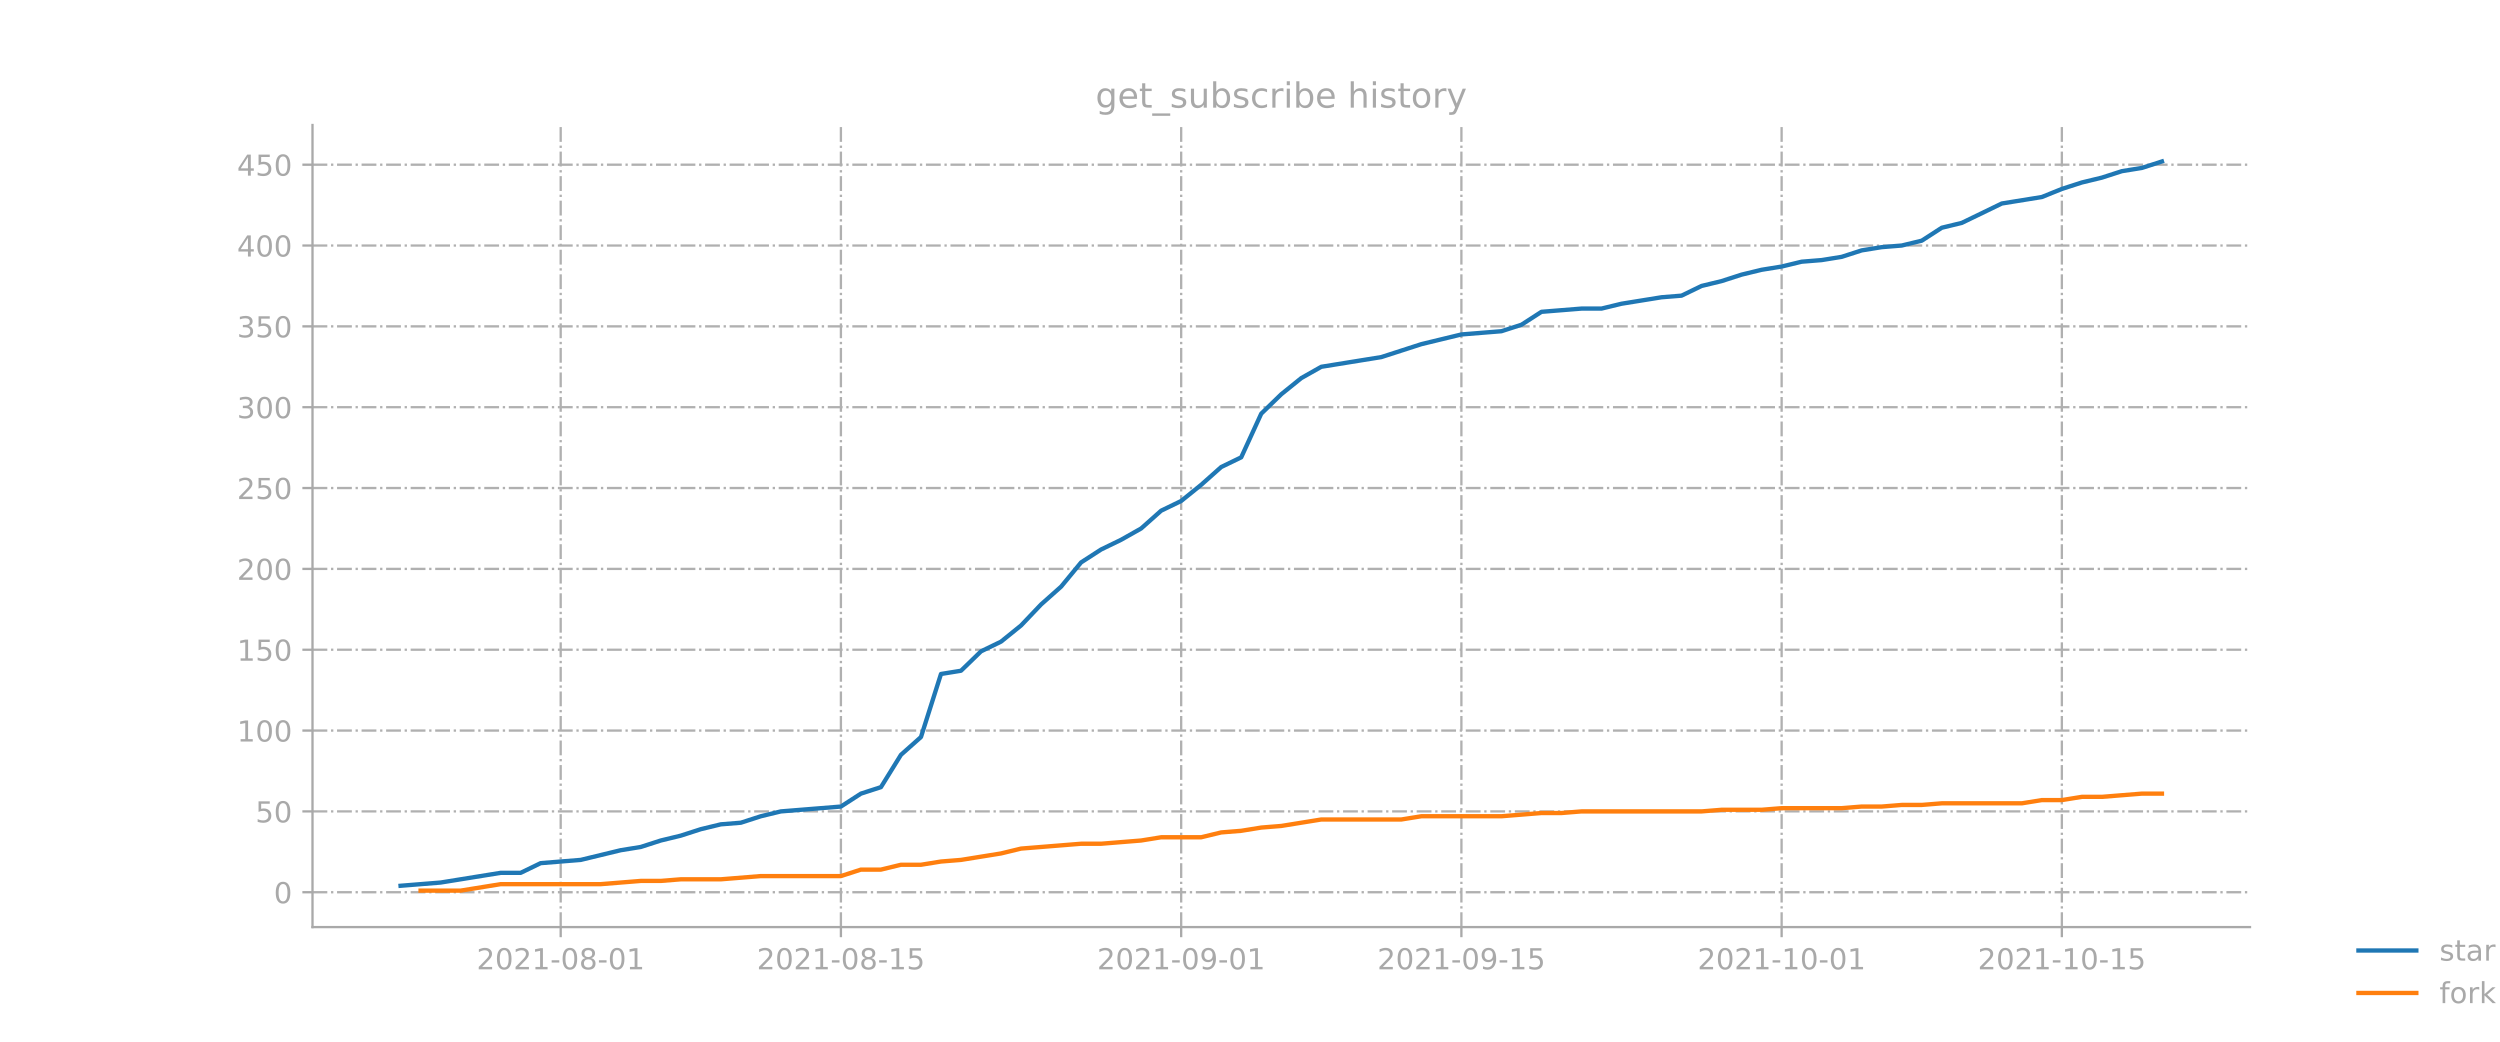
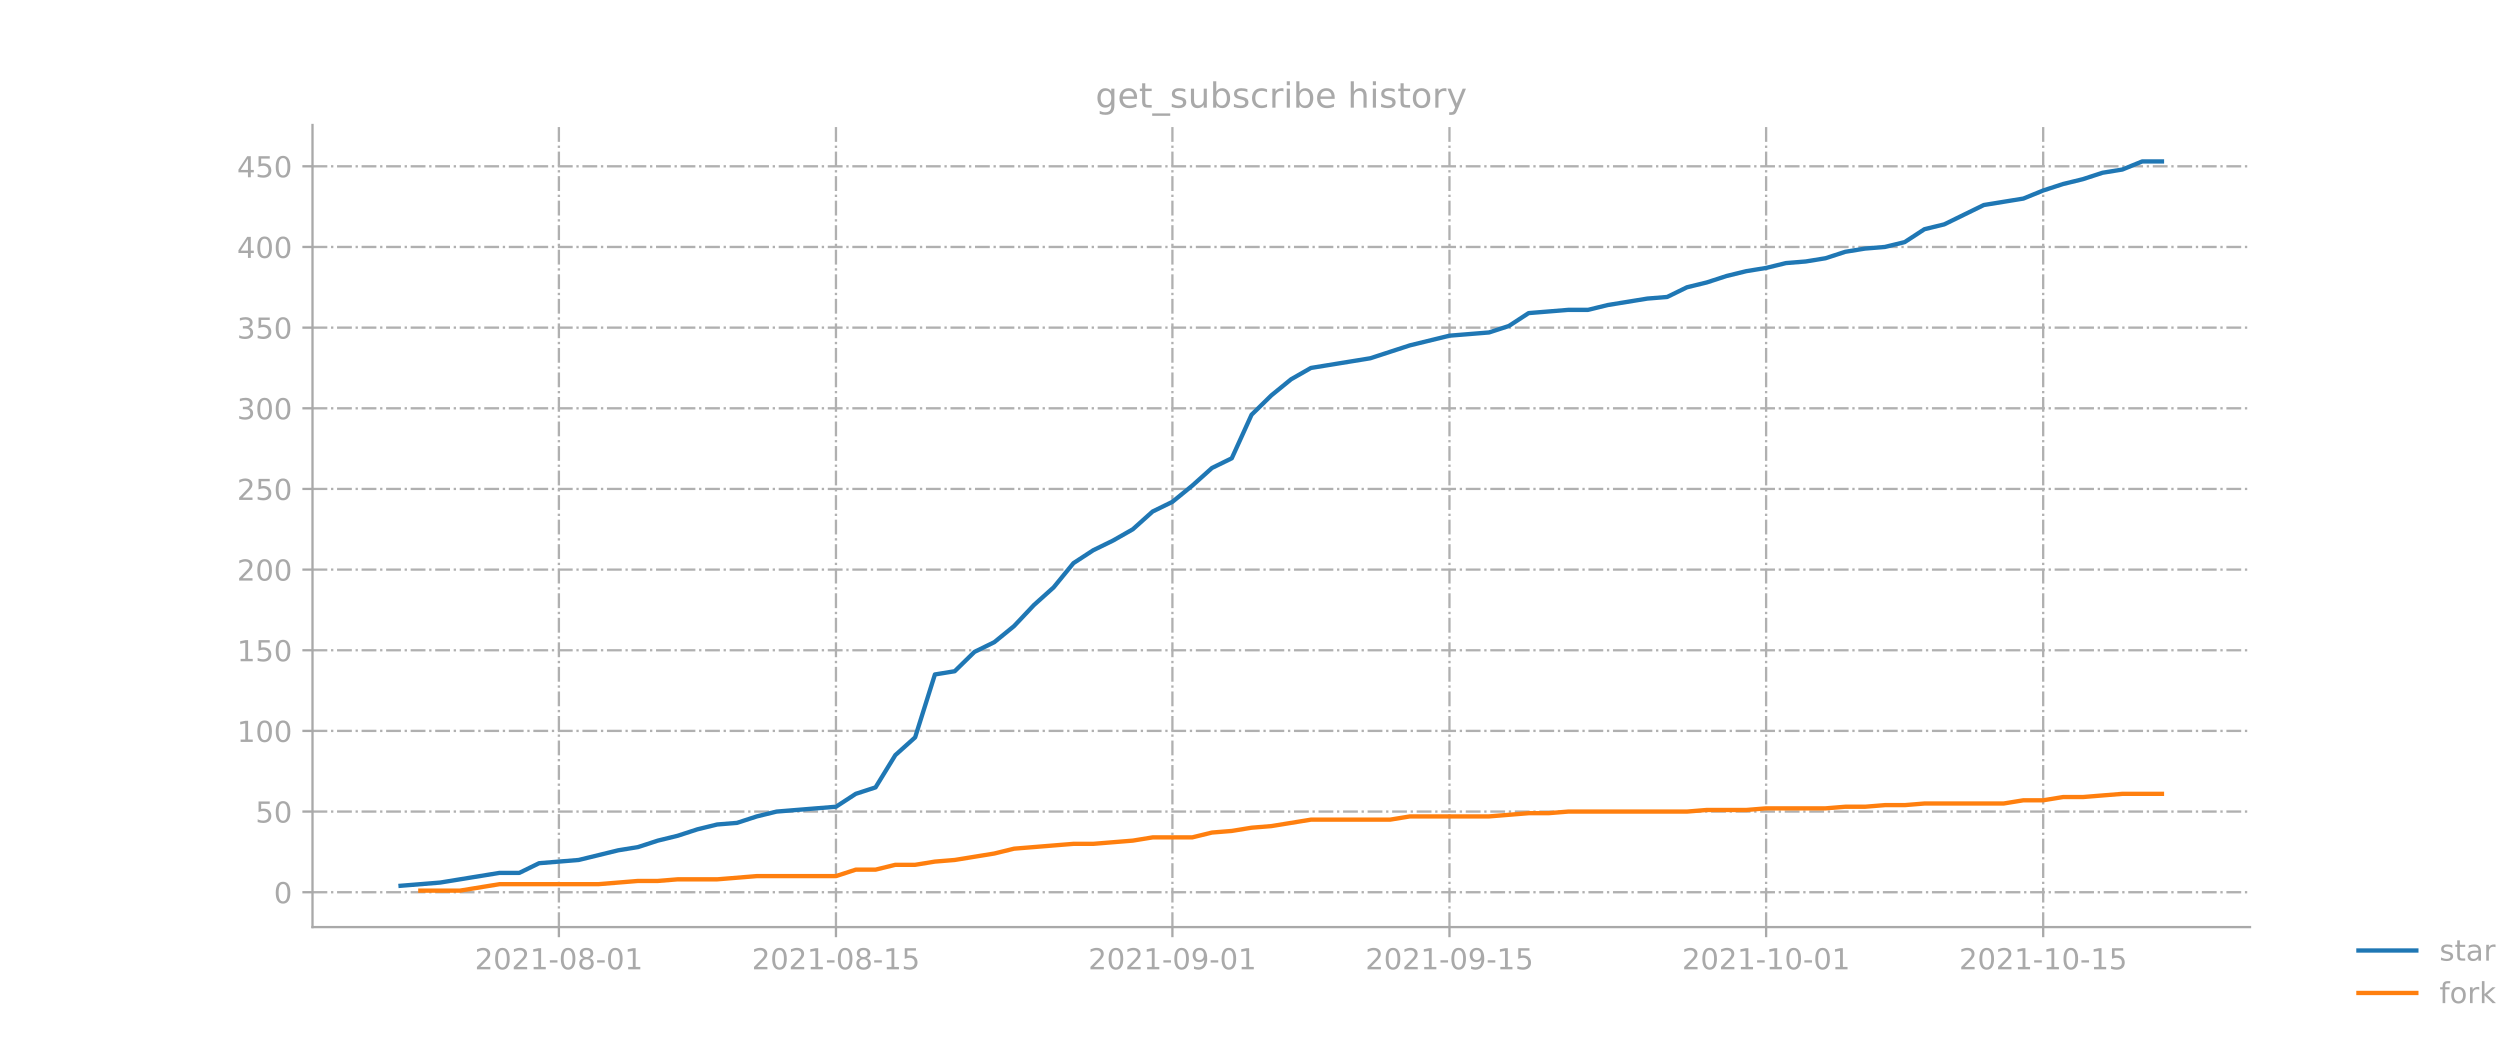
<svg xmlns="http://www.w3.org/2000/svg" xmlns:xlink="http://www.w3.org/1999/xlink" height="360pt" version="1.1" viewBox="0 0 864 360" width="864pt">
  <defs>
    <style type="text/css">*{stroke-linecap:butt;stroke-linejoin:round;}</style>
  </defs>
  <g id="figure_1">
    <g id="patch_1">
      <path d="M 0 360  L 864 360  L 864 0  L 0 0  z " style="fill:none;opacity:0;" />
    </g>
    <g id="axes_1">
      <g id="patch_2">
        <path d="M 108 320.4  L 777.6 320.4  L 777.6 43.2  L 108 43.2  z " style="fill:none;opacity:0;" />
      </g>
      <g id="matplotlib.axis_1">
        <g id="xtick_1">
          <g id="line2d_1">
-             <path clip-path="url(#pa96730bd4f)" d="M 193.775 320.4  L 193.775 43.2  " style="fill:none;stroke:#b0b0b0;stroke-dasharray:5.12,1.28,0.8,1.28;stroke-dashoffset:0;stroke-width:0.8;" />
+             <path clip-path="url(#pa3de6baab9)" d="M 193.153 320.4  L 193.153 43.2  " style="fill:none;stroke:#b0b0b0;stroke-dasharray:5.12,1.28,0.8,1.28;stroke-dashoffset:0;stroke-width:0.8;" />
          </g>
          <g id="line2d_2">
            <defs>
-               <path d="M 0 0  L 0 3.5  " id="m595745b2fc" style="stroke:#a9a9a9;stroke-width:0.8;" />
+               <path d="M 0 0  L 0 3.5  " id="mcf5e346720" style="stroke:#a9a9a9;stroke-width:0.8;" />
            </defs>
            <g>
-               <use style="fill:#a9a9a9;stroke:#a9a9a9;stroke-width:0.8;" x="193.775" xlink:href="#m595745b2fc" y="320.4" />
+               <use style="fill:#a9a9a9;stroke:#a9a9a9;stroke-width:0.8;" x="193.153" xlink:href="#mcf5e346720" y="320.4" />
            </g>
          </g>
          <g id="text_1">
-             <g style="fill:#a9a9a9;" transform="translate(164.7174 334.9984)scale(0.1 -0.1)">
+             <g style="fill:#a9a9a9;" transform="translate(164.0956 334.9984)scale(0.1 -0.1)">
              <defs>
                <path d="M 1228 531  L 3431 531  L 3431 0  L 469 0  L 469 531  Q 828 903 1448 1529  Q 2069 2156 2228 2338  Q 2531 2678 2651 2914  Q 2772 3150 2772 3378  Q 2772 3750 2511 3984  Q 2250 4219 1831 4219  Q 1534 4219 1204 4116  Q 875 4013 500 3803  L 500 4441  Q 881 4594 1212 4672  Q 1544 4750 1819 4750  Q 2544 4750 2975 4387  Q 3406 4025 3406 3419  Q 3406 3131 3298 2873  Q 3191 2616 2906 2266  Q 2828 2175 2409 1742  Q 1991 1309 1228 531  z " id="DejaVuSans-32" transform="scale(0.015625)" />
                <path d="M 2034 4250  Q 1547 4250 1301 3770  Q 1056 3291 1056 2328  Q 1056 1369 1301 889  Q 1547 409 2034 409  Q 2525 409 2770 889  Q 3016 1369 3016 2328  Q 3016 3291 2770 3770  Q 2525 4250 2034 4250  z M 2034 4750  Q 2819 4750 3233 4129  Q 3647 3509 3647 2328  Q 3647 1150 3233 529  Q 2819 -91 2034 -91  Q 1250 -91 836 529  Q 422 1150 422 2328  Q 422 3509 836 4129  Q 1250 4750 2034 4750  z " id="DejaVuSans-30" transform="scale(0.015625)" />
                <path d="M 794 531  L 1825 531  L 1825 4091  L 703 3866  L 703 4441  L 1819 4666  L 2450 4666  L 2450 531  L 3481 531  L 3481 0  L 794 0  L 794 531  z " id="DejaVuSans-31" transform="scale(0.015625)" />
                <path d="M 313 2009  L 1997 2009  L 1997 1497  L 313 1497  L 313 2009  z " id="DejaVuSans-2d" transform="scale(0.015625)" />
                <path d="M 2034 2216  Q 1584 2216 1326 1975  Q 1069 1734 1069 1313  Q 1069 891 1326 650  Q 1584 409 2034 409  Q 2484 409 2743 651  Q 3003 894 3003 1313  Q 3003 1734 2745 1975  Q 2488 2216 2034 2216  z M 1403 2484  Q 997 2584 770 2862  Q 544 3141 544 3541  Q 544 4100 942 4425  Q 1341 4750 2034 4750  Q 2731 4750 3128 4425  Q 3525 4100 3525 3541  Q 3525 3141 3298 2862  Q 3072 2584 2669 2484  Q 3125 2378 3379 2068  Q 3634 1759 3634 1313  Q 3634 634 3220 271  Q 2806 -91 2034 -91  Q 1263 -91 848 271  Q 434 634 434 1313  Q 434 1759 690 2068  Q 947 2378 1403 2484  z M 1172 3481  Q 1172 3119 1398 2916  Q 1625 2713 2034 2713  Q 2441 2713 2670 2916  Q 2900 3119 2900 3481  Q 2900 3844 2670 4047  Q 2441 4250 2034 4250  Q 1625 4250 1398 4047  Q 1172 3844 1172 3481  z " id="DejaVuSans-38" transform="scale(0.015625)" />
              </defs>
              <use xlink:href="#DejaVuSans-32" />
              <use x="63.623" xlink:href="#DejaVuSans-30" />
              <use x="127.246" xlink:href="#DejaVuSans-32" />
              <use x="190.869" xlink:href="#DejaVuSans-31" />
              <use x="254.492" xlink:href="#DejaVuSans-2d" />
              <use x="290.576" xlink:href="#DejaVuSans-30" />
              <use x="354.199" xlink:href="#DejaVuSans-38" />
              <use x="417.822" xlink:href="#DejaVuSans-2d" />
              <use x="453.906" xlink:href="#DejaVuSans-30" />
              <use x="517.529" xlink:href="#DejaVuSans-31" />
            </g>
          </g>
        </g>
        <g id="xtick_2">
          <g id="line2d_3">
-             <path clip-path="url(#pa96730bd4f)" d="M 290.618 320.4  L 290.618 43.2  " style="fill:none;stroke:#b0b0b0;stroke-dasharray:5.12,1.28,0.8,1.28;stroke-dashoffset:0;stroke-width:0.8;" />
+             <path clip-path="url(#pa3de6baab9)" d="M 288.908 320.4  L 288.908 43.2  " style="fill:none;stroke:#b0b0b0;stroke-dasharray:5.12,1.28,0.8,1.28;stroke-dashoffset:0;stroke-width:0.8;" />
          </g>
          <g id="line2d_4">
            <g>
-               <use style="fill:#a9a9a9;stroke:#a9a9a9;stroke-width:0.8;" x="290.618" xlink:href="#m595745b2fc" y="320.4" />
+               <use style="fill:#a9a9a9;stroke:#a9a9a9;stroke-width:0.8;" x="288.908" xlink:href="#mcf5e346720" y="320.4" />
            </g>
          </g>
          <g id="text_2">
-             <g style="fill:#a9a9a9;" transform="translate(261.5604 334.9984)scale(0.1 -0.1)">
+             <g style="fill:#a9a9a9;" transform="translate(259.8505 334.9984)scale(0.1 -0.1)">
              <defs>
                <path d="M 691 4666  L 3169 4666  L 3169 4134  L 1269 4134  L 1269 2991  Q 1406 3038 1543 3061  Q 1681 3084 1819 3084  Q 2600 3084 3056 2656  Q 3513 2228 3513 1497  Q 3513 744 3044 326  Q 2575 -91 1722 -91  Q 1428 -91 1123 -41  Q 819 9 494 109  L 494 744  Q 775 591 1075 516  Q 1375 441 1709 441  Q 2250 441 2565 725  Q 2881 1009 2881 1497  Q 2881 1984 2565 2268  Q 2250 2553 1709 2553  Q 1456 2553 1204 2497  Q 953 2441 691 2322  L 691 4666  z " id="DejaVuSans-35" transform="scale(0.015625)" />
              </defs>
              <use xlink:href="#DejaVuSans-32" />
              <use x="63.623" xlink:href="#DejaVuSans-30" />
              <use x="127.246" xlink:href="#DejaVuSans-32" />
              <use x="190.869" xlink:href="#DejaVuSans-31" />
              <use x="254.492" xlink:href="#DejaVuSans-2d" />
              <use x="290.576" xlink:href="#DejaVuSans-30" />
              <use x="354.199" xlink:href="#DejaVuSans-38" />
              <use x="417.822" xlink:href="#DejaVuSans-2d" />
              <use x="453.906" xlink:href="#DejaVuSans-31" />
              <use x="517.529" xlink:href="#DejaVuSans-35" />
            </g>
          </g>
        </g>
        <g id="xtick_3">
          <g id="line2d_5">
-             <path clip-path="url(#pa96730bd4f)" d="M 408.213 320.4  L 408.213 43.2  " style="fill:none;stroke:#b0b0b0;stroke-dasharray:5.12,1.28,0.8,1.28;stroke-dashoffset:0;stroke-width:0.8;" />
+             <path clip-path="url(#pa3de6baab9)" d="M 405.182 320.4  L 405.182 43.2  " style="fill:none;stroke:#b0b0b0;stroke-dasharray:5.12,1.28,0.8,1.28;stroke-dashoffset:0;stroke-width:0.8;" />
          </g>
          <g id="line2d_6">
            <g>
-               <use style="fill:#a9a9a9;stroke:#a9a9a9;stroke-width:0.8;" x="408.213" xlink:href="#m595745b2fc" y="320.4" />
+               <use style="fill:#a9a9a9;stroke:#a9a9a9;stroke-width:0.8;" x="405.182" xlink:href="#mcf5e346720" y="320.4" />
            </g>
          </g>
          <g id="text_3">
-             <g style="fill:#a9a9a9;" transform="translate(379.1554 334.9984)scale(0.1 -0.1)">
+             <g style="fill:#a9a9a9;" transform="translate(376.1242 334.9984)scale(0.1 -0.1)">
              <defs>
                <path d="M 703 97  L 703 672  Q 941 559 1184 500  Q 1428 441 1663 441  Q 2288 441 2617 861  Q 2947 1281 2994 2138  Q 2813 1869 2534 1725  Q 2256 1581 1919 1581  Q 1219 1581 811 2004  Q 403 2428 403 3163  Q 403 3881 828 4315  Q 1253 4750 1959 4750  Q 2769 4750 3195 4129  Q 3622 3509 3622 2328  Q 3622 1225 3098 567  Q 2575 -91 1691 -91  Q 1453 -91 1209 -44  Q 966 3 703 97  z M 1959 2075  Q 2384 2075 2632 2365  Q 2881 2656 2881 3163  Q 2881 3666 2632 3958  Q 2384 4250 1959 4250  Q 1534 4250 1286 3958  Q 1038 3666 1038 3163  Q 1038 2656 1286 2365  Q 1534 2075 1959 2075  z " id="DejaVuSans-39" transform="scale(0.015625)" />
              </defs>
              <use xlink:href="#DejaVuSans-32" />
              <use x="63.623" xlink:href="#DejaVuSans-30" />
              <use x="127.246" xlink:href="#DejaVuSans-32" />
              <use x="190.869" xlink:href="#DejaVuSans-31" />
              <use x="254.492" xlink:href="#DejaVuSans-2d" />
              <use x="290.576" xlink:href="#DejaVuSans-30" />
              <use x="354.199" xlink:href="#DejaVuSans-39" />
              <use x="417.822" xlink:href="#DejaVuSans-2d" />
              <use x="453.906" xlink:href="#DejaVuSans-30" />
              <use x="517.529" xlink:href="#DejaVuSans-31" />
            </g>
          </g>
        </g>
        <g id="xtick_4">
          <g id="line2d_7">
-             <path clip-path="url(#pa96730bd4f)" d="M 505.056 320.4  L 505.056 43.2  " style="fill:none;stroke:#b0b0b0;stroke-dasharray:5.12,1.28,0.8,1.28;stroke-dashoffset:0;stroke-width:0.8;" />
+             <path clip-path="url(#pa3de6baab9)" d="M 500.937 320.4  L 500.937 43.2  " style="fill:none;stroke:#b0b0b0;stroke-dasharray:5.12,1.28,0.8,1.28;stroke-dashoffset:0;stroke-width:0.8;" />
          </g>
          <g id="line2d_8">
            <g>
-               <use style="fill:#a9a9a9;stroke:#a9a9a9;stroke-width:0.8;" x="505.056" xlink:href="#m595745b2fc" y="320.4" />
+               <use style="fill:#a9a9a9;stroke:#a9a9a9;stroke-width:0.8;" x="500.937" xlink:href="#mcf5e346720" y="320.4" />
            </g>
          </g>
          <g id="text_4">
-             <g style="fill:#a9a9a9;" transform="translate(475.9984 334.9984)scale(0.1 -0.1)">
+             <g style="fill:#a9a9a9;" transform="translate(471.8791 334.9984)scale(0.1 -0.1)">
              <use xlink:href="#DejaVuSans-32" />
              <use x="63.623" xlink:href="#DejaVuSans-30" />
              <use x="127.246" xlink:href="#DejaVuSans-32" />
              <use x="190.869" xlink:href="#DejaVuSans-31" />
              <use x="254.492" xlink:href="#DejaVuSans-2d" />
              <use x="290.576" xlink:href="#DejaVuSans-30" />
              <use x="354.199" xlink:href="#DejaVuSans-39" />
              <use x="417.822" xlink:href="#DejaVuSans-2d" />
              <use x="453.906" xlink:href="#DejaVuSans-31" />
              <use x="517.529" xlink:href="#DejaVuSans-35" />
            </g>
          </g>
        </g>
        <g id="xtick_5">
          <g id="line2d_9">
-             <path clip-path="url(#pa96730bd4f)" d="M 615.734 320.4  L 615.734 43.2  " style="fill:none;stroke:#b0b0b0;stroke-dasharray:5.12,1.28,0.8,1.28;stroke-dashoffset:0;stroke-width:0.8;" />
+             <path clip-path="url(#pa3de6baab9)" d="M 610.371 320.4  L 610.371 43.2  " style="fill:none;stroke:#b0b0b0;stroke-dasharray:5.12,1.28,0.8,1.28;stroke-dashoffset:0;stroke-width:0.8;" />
          </g>
          <g id="line2d_10">
            <g>
-               <use style="fill:#a9a9a9;stroke:#a9a9a9;stroke-width:0.8;" x="615.734" xlink:href="#m595745b2fc" y="320.4" />
+               <use style="fill:#a9a9a9;stroke:#a9a9a9;stroke-width:0.8;" x="610.371" xlink:href="#mcf5e346720" y="320.4" />
            </g>
          </g>
          <g id="text_5">
-             <g style="fill:#a9a9a9;" transform="translate(586.6761 334.9984)scale(0.1 -0.1)">
+             <g style="fill:#a9a9a9;" transform="translate(581.3132 334.9984)scale(0.1 -0.1)">
              <use xlink:href="#DejaVuSans-32" />
              <use x="63.623" xlink:href="#DejaVuSans-30" />
              <use x="127.246" xlink:href="#DejaVuSans-32" />
              <use x="190.869" xlink:href="#DejaVuSans-31" />
              <use x="254.492" xlink:href="#DejaVuSans-2d" />
              <use x="290.576" xlink:href="#DejaVuSans-31" />
              <use x="354.199" xlink:href="#DejaVuSans-30" />
              <use x="417.822" xlink:href="#DejaVuSans-2d" />
              <use x="453.906" xlink:href="#DejaVuSans-30" />
              <use x="517.529" xlink:href="#DejaVuSans-31" />
            </g>
          </g>
        </g>
        <g id="xtick_6">
          <g id="line2d_11">
-             <path clip-path="url(#pa96730bd4f)" d="M 712.577 320.4  L 712.577 43.2  " style="fill:none;stroke:#b0b0b0;stroke-dasharray:5.12,1.28,0.8,1.28;stroke-dashoffset:0;stroke-width:0.8;" />
+             <path clip-path="url(#pa3de6baab9)" d="M 706.126 320.4  L 706.126 43.2  " style="fill:none;stroke:#b0b0b0;stroke-dasharray:5.12,1.28,0.8,1.28;stroke-dashoffset:0;stroke-width:0.8;" />
          </g>
          <g id="line2d_12">
            <g>
-               <use style="fill:#a9a9a9;stroke:#a9a9a9;stroke-width:0.8;" x="712.577" xlink:href="#m595745b2fc" y="320.4" />
+               <use style="fill:#a9a9a9;stroke:#a9a9a9;stroke-width:0.8;" x="706.126" xlink:href="#mcf5e346720" y="320.4" />
            </g>
          </g>
          <g id="text_6">
-             <g style="fill:#a9a9a9;" transform="translate(683.519 334.9984)scale(0.1 -0.1)">
+             <g style="fill:#a9a9a9;" transform="translate(677.068 334.9984)scale(0.1 -0.1)">
              <use xlink:href="#DejaVuSans-32" />
              <use x="63.623" xlink:href="#DejaVuSans-30" />
              <use x="127.246" xlink:href="#DejaVuSans-32" />
              <use x="190.869" xlink:href="#DejaVuSans-31" />
              <use x="254.492" xlink:href="#DejaVuSans-2d" />
              <use x="290.576" xlink:href="#DejaVuSans-31" />
              <use x="354.199" xlink:href="#DejaVuSans-30" />
              <use x="417.822" xlink:href="#DejaVuSans-2d" />
              <use x="453.906" xlink:href="#DejaVuSans-31" />
              <use x="517.529" xlink:href="#DejaVuSans-35" />
            </g>
          </g>
        </g>
      </g>
      <g id="matplotlib.axis_2">
        <g id="ytick_1">
          <g id="line2d_13">
-             <path clip-path="url(#pa96730bd4f)" d="M 108 308.359  L 777.6 308.359  " style="fill:none;stroke:#b0b0b0;stroke-dasharray:5.12,1.28,0.8,1.28;stroke-dashoffset:0;stroke-width:0.8;" />
+             <path clip-path="url(#pa3de6baab9)" d="M 108 308.358  L 777.6 308.358  " style="fill:none;stroke:#b0b0b0;stroke-dasharray:5.12,1.28,0.8,1.28;stroke-dashoffset:0;stroke-width:0.8;" />
          </g>
          <g id="line2d_14">
            <defs>
-               <path d="M 0 0  L -3.5 0  " id="md88ca8f699" style="stroke:#a9a9a9;stroke-width:0.8;" />
+               <path d="M 0 0  L -3.5 0  " id="m43a93ed6bf" style="stroke:#a9a9a9;stroke-width:0.8;" />
            </defs>
            <g>
-               <use style="fill:#a9a9a9;stroke:#a9a9a9;stroke-width:0.8;" x="108" xlink:href="#md88ca8f699" y="308.359" />
+               <use style="fill:#a9a9a9;stroke:#a9a9a9;stroke-width:0.8;" x="108" xlink:href="#m43a93ed6bf" y="308.358" />
            </g>
          </g>
          <g id="text_7">
-             <g style="fill:#a9a9a9;" transform="translate(94.6375 312.158)scale(0.1 -0.1)">
+             <g style="fill:#a9a9a9;" transform="translate(94.6375 312.1567)scale(0.1 -0.1)">
              <use xlink:href="#DejaVuSans-30" />
            </g>
          </g>
        </g>
        <g id="ytick_2">
          <g id="line2d_15">
-             <path clip-path="url(#pa96730bd4f)" d="M 108 280.421  L 777.6 280.421  " style="fill:none;stroke:#b0b0b0;stroke-dasharray:5.12,1.28,0.8,1.28;stroke-dashoffset:0;stroke-width:0.8;" />
+             <path clip-path="url(#pa3de6baab9)" d="M 108 280.481  L 777.6 280.481  " style="fill:none;stroke:#b0b0b0;stroke-dasharray:5.12,1.28,0.8,1.28;stroke-dashoffset:0;stroke-width:0.8;" />
          </g>
          <g id="line2d_16">
            <g>
-               <use style="fill:#a9a9a9;stroke:#a9a9a9;stroke-width:0.8;" x="108" xlink:href="#md88ca8f699" y="280.421" />
+               <use style="fill:#a9a9a9;stroke:#a9a9a9;stroke-width:0.8;" x="108" xlink:href="#m43a93ed6bf" y="280.481" />
            </g>
          </g>
          <g id="text_8">
-             <g style="fill:#a9a9a9;" transform="translate(88.275 284.2201)scale(0.1 -0.1)">
+             <g style="fill:#a9a9a9;" transform="translate(88.275 284.2806)scale(0.1 -0.1)">
              <use xlink:href="#DejaVuSans-35" />
              <use x="63.623" xlink:href="#DejaVuSans-30" />
            </g>
          </g>
        </g>
        <g id="ytick_3">
          <g id="line2d_17">
-             <path clip-path="url(#pa96730bd4f)" d="M 108 252.483  L 777.6 252.483  " style="fill:none;stroke:#b0b0b0;stroke-dasharray:5.12,1.28,0.8,1.28;stroke-dashoffset:0;stroke-width:0.8;" />
+             <path clip-path="url(#pa3de6baab9)" d="M 108 252.605  L 777.6 252.605  " style="fill:none;stroke:#b0b0b0;stroke-dasharray:5.12,1.28,0.8,1.28;stroke-dashoffset:0;stroke-width:0.8;" />
          </g>
          <g id="line2d_18">
            <g>
-               <use style="fill:#a9a9a9;stroke:#a9a9a9;stroke-width:0.8;" x="108" xlink:href="#md88ca8f699" y="252.483" />
+               <use style="fill:#a9a9a9;stroke:#a9a9a9;stroke-width:0.8;" x="108" xlink:href="#m43a93ed6bf" y="252.605" />
            </g>
          </g>
          <g id="text_9">
-             <g style="fill:#a9a9a9;" transform="translate(81.9125 256.2821)scale(0.1 -0.1)">
+             <g style="fill:#a9a9a9;" transform="translate(81.9125 256.4045)scale(0.1 -0.1)">
              <use xlink:href="#DejaVuSans-31" />
              <use x="63.623" xlink:href="#DejaVuSans-30" />
              <use x="127.246" xlink:href="#DejaVuSans-30" />
            </g>
          </g>
        </g>
        <g id="ytick_4">
          <g id="line2d_19">
-             <path clip-path="url(#pa96730bd4f)" d="M 108 224.545  L 777.6 224.545  " style="fill:none;stroke:#b0b0b0;stroke-dasharray:5.12,1.28,0.8,1.28;stroke-dashoffset:0;stroke-width:0.8;" />
+             <path clip-path="url(#pa3de6baab9)" d="M 108 224.729  L 777.6 224.729  " style="fill:none;stroke:#b0b0b0;stroke-dasharray:5.12,1.28,0.8,1.28;stroke-dashoffset:0;stroke-width:0.8;" />
          </g>
          <g id="line2d_20">
            <g>
-               <use style="fill:#a9a9a9;stroke:#a9a9a9;stroke-width:0.8;" x="108" xlink:href="#md88ca8f699" y="224.545" />
+               <use style="fill:#a9a9a9;stroke:#a9a9a9;stroke-width:0.8;" x="108" xlink:href="#m43a93ed6bf" y="224.729" />
            </g>
          </g>
          <g id="text_10">
-             <g style="fill:#a9a9a9;" transform="translate(81.9125 228.3442)scale(0.1 -0.1)">
+             <g style="fill:#a9a9a9;" transform="translate(81.9125 228.5284)scale(0.1 -0.1)">
              <use xlink:href="#DejaVuSans-31" />
              <use x="63.623" xlink:href="#DejaVuSans-35" />
              <use x="127.246" xlink:href="#DejaVuSans-30" />
            </g>
          </g>
        </g>
        <g id="ytick_5">
          <g id="line2d_21">
-             <path clip-path="url(#pa96730bd4f)" d="M 108 196.607  L 777.6 196.607  " style="fill:none;stroke:#b0b0b0;stroke-dasharray:5.12,1.28,0.8,1.28;stroke-dashoffset:0;stroke-width:0.8;" />
+             <path clip-path="url(#pa3de6baab9)" d="M 108 196.853  L 777.6 196.853  " style="fill:none;stroke:#b0b0b0;stroke-dasharray:5.12,1.28,0.8,1.28;stroke-dashoffset:0;stroke-width:0.8;" />
          </g>
          <g id="line2d_22">
            <g>
-               <use style="fill:#a9a9a9;stroke:#a9a9a9;stroke-width:0.8;" x="108" xlink:href="#md88ca8f699" y="196.607" />
+               <use style="fill:#a9a9a9;stroke:#a9a9a9;stroke-width:0.8;" x="108" xlink:href="#m43a93ed6bf" y="196.853" />
            </g>
          </g>
          <g id="text_11">
-             <g style="fill:#a9a9a9;" transform="translate(81.9125 200.4063)scale(0.1 -0.1)">
+             <g style="fill:#a9a9a9;" transform="translate(81.9125 200.6523)scale(0.1 -0.1)">
              <use xlink:href="#DejaVuSans-32" />
              <use x="63.623" xlink:href="#DejaVuSans-30" />
              <use x="127.246" xlink:href="#DejaVuSans-30" />
            </g>
          </g>
        </g>
        <g id="ytick_6">
          <g id="line2d_23">
-             <path clip-path="url(#pa96730bd4f)" d="M 108 168.669  L 777.6 168.669  " style="fill:none;stroke:#b0b0b0;stroke-dasharray:5.12,1.28,0.8,1.28;stroke-dashoffset:0;stroke-width:0.8;" />
+             <path clip-path="url(#pa3de6baab9)" d="M 108 168.977  L 777.6 168.977  " style="fill:none;stroke:#b0b0b0;stroke-dasharray:5.12,1.28,0.8,1.28;stroke-dashoffset:0;stroke-width:0.8;" />
          </g>
          <g id="line2d_24">
            <g>
-               <use style="fill:#a9a9a9;stroke:#a9a9a9;stroke-width:0.8;" x="108" xlink:href="#md88ca8f699" y="168.669" />
+               <use style="fill:#a9a9a9;stroke:#a9a9a9;stroke-width:0.8;" x="108" xlink:href="#m43a93ed6bf" y="168.977" />
            </g>
          </g>
          <g id="text_12">
-             <g style="fill:#a9a9a9;" transform="translate(81.9125 172.4684)scale(0.1 -0.1)">
+             <g style="fill:#a9a9a9;" transform="translate(81.9125 172.7762)scale(0.1 -0.1)">
              <use xlink:href="#DejaVuSans-32" />
              <use x="63.623" xlink:href="#DejaVuSans-35" />
              <use x="127.246" xlink:href="#DejaVuSans-30" />
            </g>
          </g>
        </g>
        <g id="ytick_7">
          <g id="line2d_25">
-             <path clip-path="url(#pa96730bd4f)" d="M 108 140.731  L 777.6 140.731  " style="fill:none;stroke:#b0b0b0;stroke-dasharray:5.12,1.28,0.8,1.28;stroke-dashoffset:0;stroke-width:0.8;" />
+             <path clip-path="url(#pa3de6baab9)" d="M 108 141.101  L 777.6 141.101  " style="fill:none;stroke:#b0b0b0;stroke-dasharray:5.12,1.28,0.8,1.28;stroke-dashoffset:0;stroke-width:0.8;" />
          </g>
          <g id="line2d_26">
            <g>
-               <use style="fill:#a9a9a9;stroke:#a9a9a9;stroke-width:0.8;" x="108" xlink:href="#md88ca8f699" y="140.731" />
+               <use style="fill:#a9a9a9;stroke:#a9a9a9;stroke-width:0.8;" x="108" xlink:href="#m43a93ed6bf" y="141.101" />
            </g>
          </g>
          <g id="text_13">
-             <g style="fill:#a9a9a9;" transform="translate(81.9125 144.5305)scale(0.1 -0.1)">
+             <g style="fill:#a9a9a9;" transform="translate(81.9125 144.9001)scale(0.1 -0.1)">
              <defs>
                <path d="M 2597 2516  Q 3050 2419 3304 2112  Q 3559 1806 3559 1356  Q 3559 666 3084 287  Q 2609 -91 1734 -91  Q 1441 -91 1130 -33  Q 819 25 488 141  L 488 750  Q 750 597 1062 519  Q 1375 441 1716 441  Q 2309 441 2620 675  Q 2931 909 2931 1356  Q 2931 1769 2642 2001  Q 2353 2234 1838 2234  L 1294 2234  L 1294 2753  L 1863 2753  Q 2328 2753 2575 2939  Q 2822 3125 2822 3475  Q 2822 3834 2567 4026  Q 2313 4219 1838 4219  Q 1578 4219 1281 4162  Q 984 4106 628 3988  L 628 4550  Q 988 4650 1302 4700  Q 1616 4750 1894 4750  Q 2613 4750 3031 4423  Q 3450 4097 3450 3541  Q 3450 3153 3228 2886  Q 3006 2619 2597 2516  z " id="DejaVuSans-33" transform="scale(0.015625)" />
              </defs>
              <use xlink:href="#DejaVuSans-33" />
              <use x="63.623" xlink:href="#DejaVuSans-30" />
              <use x="127.246" xlink:href="#DejaVuSans-30" />
            </g>
          </g>
        </g>
        <g id="ytick_8">
          <g id="line2d_27">
-             <path clip-path="url(#pa96730bd4f)" d="M 108 112.793  L 777.6 112.793  " style="fill:none;stroke:#b0b0b0;stroke-dasharray:5.12,1.28,0.8,1.28;stroke-dashoffset:0;stroke-width:0.8;" />
+             <path clip-path="url(#pa3de6baab9)" d="M 108 113.225  L 777.6 113.225  " style="fill:none;stroke:#b0b0b0;stroke-dasharray:5.12,1.28,0.8,1.28;stroke-dashoffset:0;stroke-width:0.8;" />
          </g>
          <g id="line2d_28">
            <g>
-               <use style="fill:#a9a9a9;stroke:#a9a9a9;stroke-width:0.8;" x="108" xlink:href="#md88ca8f699" y="112.793" />
+               <use style="fill:#a9a9a9;stroke:#a9a9a9;stroke-width:0.8;" x="108" xlink:href="#m43a93ed6bf" y="113.225" />
            </g>
          </g>
          <g id="text_14">
-             <g style="fill:#a9a9a9;" transform="translate(81.9125 116.5926)scale(0.1 -0.1)">
+             <g style="fill:#a9a9a9;" transform="translate(81.9125 117.024)scale(0.1 -0.1)">
              <use xlink:href="#DejaVuSans-33" />
              <use x="63.623" xlink:href="#DejaVuSans-35" />
              <use x="127.246" xlink:href="#DejaVuSans-30" />
            </g>
          </g>
        </g>
        <g id="ytick_9">
          <g id="line2d_29">
-             <path clip-path="url(#pa96730bd4f)" d="M 108 84.855  L 777.6 84.855  " style="fill:none;stroke:#b0b0b0;stroke-dasharray:5.12,1.28,0.8,1.28;stroke-dashoffset:0;stroke-width:0.8;" />
+             <path clip-path="url(#pa3de6baab9)" d="M 108 85.349  L 777.6 85.349  " style="fill:none;stroke:#b0b0b0;stroke-dasharray:5.12,1.28,0.8,1.28;stroke-dashoffset:0;stroke-width:0.8;" />
          </g>
          <g id="line2d_30">
            <g>
-               <use style="fill:#a9a9a9;stroke:#a9a9a9;stroke-width:0.8;" x="108" xlink:href="#md88ca8f699" y="84.855" />
+               <use style="fill:#a9a9a9;stroke:#a9a9a9;stroke-width:0.8;" x="108" xlink:href="#m43a93ed6bf" y="85.349" />
            </g>
          </g>
          <g id="text_15">
-             <g style="fill:#a9a9a9;" transform="translate(81.9125 88.65465)scale(0.1 -0.1)">
+             <g style="fill:#a9a9a9;" transform="translate(81.9125 89.14789)scale(0.1 -0.1)">
              <defs>
                <path d="M 2419 4116  L 825 1625  L 2419 1625  L 2419 4116  z M 2253 4666  L 3047 4666  L 3047 1625  L 3713 1625  L 3713 1100  L 3047 1100  L 3047 0  L 2419 0  L 2419 1100  L 313 1100  L 313 1709  L 2253 4666  z " id="DejaVuSans-34" transform="scale(0.015625)" />
              </defs>
              <use xlink:href="#DejaVuSans-34" />
              <use x="63.623" xlink:href="#DejaVuSans-30" />
              <use x="127.246" xlink:href="#DejaVuSans-30" />
            </g>
          </g>
        </g>
        <g id="ytick_10">
          <g id="line2d_31">
-             <path clip-path="url(#pa96730bd4f)" d="M 108 56.918  L 777.6 56.918  " style="fill:none;stroke:#b0b0b0;stroke-dasharray:5.12,1.28,0.8,1.28;stroke-dashoffset:0;stroke-width:0.8;" />
+             <path clip-path="url(#pa3de6baab9)" d="M 108 57.473  L 777.6 57.473  " style="fill:none;stroke:#b0b0b0;stroke-dasharray:5.12,1.28,0.8,1.28;stroke-dashoffset:0;stroke-width:0.8;" />
          </g>
          <g id="line2d_32">
            <g>
-               <use style="fill:#a9a9a9;stroke:#a9a9a9;stroke-width:0.8;" x="108" xlink:href="#md88ca8f699" y="56.918" />
+               <use style="fill:#a9a9a9;stroke:#a9a9a9;stroke-width:0.8;" x="108" xlink:href="#m43a93ed6bf" y="57.473" />
            </g>
          </g>
          <g id="text_16">
-             <g style="fill:#a9a9a9;" transform="translate(81.9125 60.71673)scale(0.1 -0.1)">
+             <g style="fill:#a9a9a9;" transform="translate(81.9125 61.27179)scale(0.1 -0.1)">
              <use xlink:href="#DejaVuSans-34" />
              <use x="63.623" xlink:href="#DejaVuSans-35" />
              <use x="127.246" xlink:href="#DejaVuSans-30" />
            </g>
          </g>
        </g>
      </g>
      <g id="line2d_33">
-         <path clip-path="url(#pa96730bd4f)" d="M 138.436 306.124  L 145.354 305.565  L 152.271 305.006  L 159.188 303.889  L 166.106 302.771  L 173.023 301.654  L 179.94 301.654  L 186.858 298.301  L 193.775 297.742  L 200.693 297.184  L 207.61 295.507  L 214.527 293.831  L 221.445 292.714  L 228.362 290.478  L 235.279 288.802  L 242.197 286.567  L 249.114 284.891  L 256.031 284.332  L 262.949 282.097  L 269.866 280.421  L 276.783 279.862  L 283.701 279.303  L 290.618 278.745  L 297.536 274.275  L 304.453 272.039  L 311.37 260.864  L 318.288 254.718  L 325.205 232.926  L 332.122 231.809  L 339.04 225.104  L 345.957 221.751  L 352.874 216.164  L 359.792 208.9  L 366.709 202.753  L 373.626 194.372  L 380.544 189.902  L 387.461 186.549  L 394.379 182.638  L 401.296 176.492  L 408.213 173.139  L 415.131 167.552  L 422.048 161.405  L 428.965 158.053  L 435.883 142.966  L 442.8 136.261  L 449.717 130.674  L 456.635 126.762  L 463.552 125.645  L 470.469 124.527  L 477.387 123.41  L 484.304 121.175  L 491.221 118.94  L 498.139 117.263  L 505.056 115.587  L 511.974 115.028  L 518.891 114.47  L 525.808 112.235  L 532.726 107.765  L 539.643 107.206  L 546.56 106.647  L 553.478 106.647  L 560.395 104.971  L 567.312 103.853  L 574.23 102.736  L 581.147 102.177  L 588.064 98.824  L 594.982 97.148  L 601.899 94.913  L 608.817 93.237  L 615.734 92.119  L 622.651 90.443  L 629.569 89.884  L 636.486 88.767  L 643.403 86.532  L 650.321 85.414  L 657.238 84.855  L 664.155 83.179  L 671.073 78.709  L 677.99 77.033  L 684.907 73.68  L 691.825 70.328  L 698.742 69.21  L 705.66 68.093  L 712.577 65.299  L 719.494 63.064  L 726.412 61.388  L 733.329 59.153  L 740.246 58.035  L 747.164 55.8  " style="fill:none;stroke:#1f77b4;stroke-linecap:square;stroke-width:1.5;" />
+         <path clip-path="url(#pa3de6baab9)" d="M 138.436 306.127  L 145.276 305.57  L 152.116 305.012  L 158.955 303.897  L 165.795 302.782  L 172.635 301.667  L 179.474 301.667  L 186.314 298.322  L 193.153 297.765  L 199.993 297.207  L 206.833 295.535  L 213.672 293.862  L 220.512 292.747  L 227.352 290.517  L 234.191 288.844  L 241.031 286.614  L 247.87 284.942  L 254.71 284.384  L 261.55 282.154  L 268.389 280.481  L 275.229 279.924  L 282.069 279.366  L 288.908 278.809  L 295.748 274.349  L 302.588 272.119  L 309.427 260.968  L 316.267 254.835  L 323.106 233.092  L 329.946 231.977  L 336.786 225.287  L 343.625 221.942  L 350.465 216.366  L 357.305 209.119  L 364.144 202.986  L 370.984 194.623  L 377.823 190.163  L 384.663 186.818  L 391.503 182.915  L 398.342 176.782  L 405.182 173.437  L 412.022 167.862  L 418.861 161.729  L 425.701 158.384  L 432.541 143.331  L 439.38 136.641  L 446.22 131.065  L 453.059 127.163  L 459.899 126.048  L 466.739 124.933  L 473.578 123.818  L 480.418 121.588  L 487.258 119.358  L 494.097 117.685  L 500.937 116.012  L 507.777 115.455  L 514.616 114.897  L 521.456 112.667  L 528.295 108.207  L 535.135 107.65  L 541.975 107.092  L 548.814 107.092  L 555.654 105.419  L 562.494 104.304  L 569.333 103.189  L 576.173 102.632  L 583.012 99.287  L 589.852 97.614  L 596.692 95.384  L 603.531 93.712  L 610.371 92.596  L 617.211 90.924  L 624.05 90.366  L 630.89 89.251  L 637.73 87.021  L 644.569 85.906  L 651.409 85.349  L 658.248 83.676  L 665.088 79.216  L 671.928 77.543  L 678.767 74.198  L 685.607 70.853  L 692.447 69.738  L 699.286 68.623  L 706.126 65.835  L 712.965 63.605  L 719.805 61.933  L 726.645 59.703  L 733.484 58.588  L 740.324 55.8  L 747.164 55.8  " style="fill:none;stroke:#1f77b4;stroke-linecap:square;stroke-width:1.5;" />
      </g>
      <g id="line2d_34">
-         <path clip-path="url(#pa96730bd4f)" d="M 145.354 307.8  L 152.271 307.8  L 159.188 307.8  L 166.106 306.682  L 173.023 305.565  L 179.94 305.565  L 186.858 305.565  L 193.775 305.565  L 200.693 305.565  L 207.61 305.565  L 214.527 305.006  L 221.445 304.447  L 228.362 304.447  L 235.279 303.889  L 242.197 303.889  L 249.114 303.889  L 256.031 303.33  L 262.949 302.771  L 269.866 302.771  L 276.783 302.771  L 283.701 302.771  L 290.618 302.771  L 297.536 300.536  L 304.453 300.536  L 311.37 298.86  L 318.288 298.86  L 325.205 297.742  L 332.122 297.184  L 339.04 296.066  L 345.957 294.949  L 352.874 293.272  L 359.792 292.714  L 366.709 292.155  L 373.626 291.596  L 380.544 291.596  L 387.461 291.037  L 394.379 290.478  L 401.296 289.361  L 408.213 289.361  L 415.131 289.361  L 422.048 287.685  L 428.965 287.126  L 435.883 286.008  L 442.8 285.45  L 449.717 284.332  L 456.635 283.215  L 463.552 283.215  L 470.469 283.215  L 477.387 283.215  L 484.304 283.215  L 491.221 282.097  L 498.139 282.097  L 505.056 282.097  L 511.974 282.097  L 518.891 282.097  L 525.808 281.538  L 532.726 280.98  L 539.643 280.98  L 546.56 280.421  L 553.478 280.421  L 560.395 280.421  L 567.312 280.421  L 574.23 280.421  L 581.147 280.421  L 588.064 280.421  L 594.982 279.862  L 601.899 279.862  L 608.817 279.862  L 615.734 279.303  L 622.651 279.303  L 629.569 279.303  L 636.486 279.303  L 643.403 278.745  L 650.321 278.745  L 657.238 278.186  L 664.155 278.186  L 671.073 277.627  L 677.99 277.627  L 684.907 277.627  L 691.825 277.627  L 698.742 277.627  L 705.66 276.51  L 712.577 276.51  L 719.494 275.392  L 726.412 275.392  L 733.329 274.833  L 740.246 274.275  L 747.164 274.275  " style="fill:none;stroke:#ff7f0e;stroke-linecap:square;stroke-width:1.5;" />
+         <path clip-path="url(#pa3de6baab9)" d="M 145.276 307.8  L 152.116 307.8  L 158.955 307.8  L 165.795 306.685  L 172.635 305.57  L 179.474 305.57  L 186.314 305.57  L 193.153 305.57  L 199.993 305.57  L 206.833 305.57  L 213.672 305.012  L 220.512 304.455  L 227.352 304.455  L 234.191 303.897  L 241.031 303.897  L 247.87 303.897  L 254.71 303.34  L 261.55 302.782  L 268.389 302.782  L 275.229 302.782  L 282.069 302.782  L 288.908 302.782  L 295.748 300.552  L 302.588 300.552  L 309.427 298.88  L 316.267 298.88  L 323.106 297.765  L 329.946 297.207  L 336.786 296.092  L 343.625 294.977  L 350.465 293.304  L 357.305 292.747  L 364.144 292.189  L 370.984 291.632  L 377.823 291.632  L 384.663 291.074  L 391.503 290.517  L 398.342 289.402  L 405.182 289.402  L 412.022 289.402  L 418.861 287.729  L 425.701 287.172  L 432.541 286.057  L 439.38 285.499  L 446.22 284.384  L 453.059 283.269  L 459.899 283.269  L 466.739 283.269  L 473.578 283.269  L 480.418 283.269  L 487.258 282.154  L 494.097 282.154  L 500.937 282.154  L 507.777 282.154  L 514.616 282.154  L 521.456 281.596  L 528.295 281.039  L 535.135 281.039  L 541.975 280.481  L 548.814 280.481  L 555.654 280.481  L 562.494 280.481  L 569.333 280.481  L 576.173 280.481  L 583.012 280.481  L 589.852 279.924  L 596.692 279.924  L 603.531 279.924  L 610.371 279.366  L 617.211 279.366  L 624.05 279.366  L 630.89 279.366  L 637.73 278.809  L 644.569 278.809  L 651.409 278.251  L 658.248 278.251  L 665.088 277.694  L 671.928 277.694  L 678.767 277.694  L 685.607 277.694  L 692.447 277.694  L 699.286 276.579  L 706.126 276.579  L 712.965 275.464  L 719.805 275.464  L 726.645 274.906  L 733.484 274.349  L 740.324 274.349  L 747.164 274.349  " style="fill:none;stroke:#ff7f0e;stroke-linecap:square;stroke-width:1.5;" />
      </g>
      <g id="patch_3">
        <path d="M 108 320.4  L 108 43.2  " style="fill:none;stroke:#a9a9a9;stroke-linecap:square;stroke-linejoin:miter;stroke-width:0.8;" />
      </g>
      <g id="patch_4">
        <path d="M 777.6 320.4  L 777.6 43.2  " style="fill:none;" />
      </g>
      <g id="patch_5">
        <path d="M 108 320.4  L 777.6 320.4  " style="fill:none;stroke:#a9a9a9;stroke-linecap:square;stroke-linejoin:miter;stroke-width:0.8;" />
      </g>
      <g id="patch_6">
        <path d="M 108 43.2  L 777.6 43.2  " style="fill:none;" />
      </g>
      <g id="text_17">
        <g style="fill:#a9a9a9;" transform="translate(378.6075 37.2)scale(0.12 -0.12)">
          <defs>
            <path d="M 2906 1791  Q 2906 2416 2648 2759  Q 2391 3103 1925 3103  Q 1463 3103 1205 2759  Q 947 2416 947 1791  Q 947 1169 1205 825  Q 1463 481 1925 481  Q 2391 481 2648 825  Q 2906 1169 2906 1791  z M 3481 434  Q 3481 -459 3084 -895  Q 2688 -1331 1869 -1331  Q 1566 -1331 1297 -1286  Q 1028 -1241 775 -1147  L 775 -588  Q 1028 -725 1275 -790  Q 1522 -856 1778 -856  Q 2344 -856 2625 -561  Q 2906 -266 2906 331  L 2906 616  Q 2728 306 2450 153  Q 2172 0 1784 0  Q 1141 0 747 490  Q 353 981 353 1791  Q 353 2603 747 3093  Q 1141 3584 1784 3584  Q 2172 3584 2450 3431  Q 2728 3278 2906 2969  L 2906 3500  L 3481 3500  L 3481 434  z " id="DejaVuSans-67" transform="scale(0.015625)" />
            <path d="M 3597 1894  L 3597 1613  L 953 1613  Q 991 1019 1311 708  Q 1631 397 2203 397  Q 2534 397 2845 478  Q 3156 559 3463 722  L 3463 178  Q 3153 47 2828 -22  Q 2503 -91 2169 -91  Q 1331 -91 842 396  Q 353 884 353 1716  Q 353 2575 817 3079  Q 1281 3584 2069 3584  Q 2775 3584 3186 3129  Q 3597 2675 3597 1894  z M 3022 2063  Q 3016 2534 2758 2815  Q 2500 3097 2075 3097  Q 1594 3097 1305 2825  Q 1016 2553 972 2059  L 3022 2063  z " id="DejaVuSans-65" transform="scale(0.015625)" />
            <path d="M 1172 4494  L 1172 3500  L 2356 3500  L 2356 3053  L 1172 3053  L 1172 1153  Q 1172 725 1289 603  Q 1406 481 1766 481  L 2356 481  L 2356 0  L 1766 0  Q 1100 0 847 248  Q 594 497 594 1153  L 594 3053  L 172 3053  L 172 3500  L 594 3500  L 594 4494  L 1172 4494  z " id="DejaVuSans-74" transform="scale(0.015625)" />
            <path d="M 3263 -1063  L 3263 -1509  L -63 -1509  L -63 -1063  L 3263 -1063  z " id="DejaVuSans-5f" transform="scale(0.015625)" />
            <path d="M 2834 3397  L 2834 2853  Q 2591 2978 2328 3040  Q 2066 3103 1784 3103  Q 1356 3103 1142 2972  Q 928 2841 928 2578  Q 928 2378 1081 2264  Q 1234 2150 1697 2047  L 1894 2003  Q 2506 1872 2764 1633  Q 3022 1394 3022 966  Q 3022 478 2636 193  Q 2250 -91 1575 -91  Q 1294 -91 989 -36  Q 684 19 347 128  L 347 722  Q 666 556 975 473  Q 1284 391 1588 391  Q 1994 391 2212 530  Q 2431 669 2431 922  Q 2431 1156 2273 1281  Q 2116 1406 1581 1522  L 1381 1569  Q 847 1681 609 1914  Q 372 2147 372 2553  Q 372 3047 722 3315  Q 1072 3584 1716 3584  Q 2034 3584 2315 3537  Q 2597 3491 2834 3397  z " id="DejaVuSans-73" transform="scale(0.015625)" />
            <path d="M 544 1381  L 544 3500  L 1119 3500  L 1119 1403  Q 1119 906 1312 657  Q 1506 409 1894 409  Q 2359 409 2629 706  Q 2900 1003 2900 1516  L 2900 3500  L 3475 3500  L 3475 0  L 2900 0  L 2900 538  Q 2691 219 2414 64  Q 2138 -91 1772 -91  Q 1169 -91 856 284  Q 544 659 544 1381  z M 1991 3584  L 1991 3584  z " id="DejaVuSans-75" transform="scale(0.015625)" />
            <path d="M 3116 1747  Q 3116 2381 2855 2742  Q 2594 3103 2138 3103  Q 1681 3103 1420 2742  Q 1159 2381 1159 1747  Q 1159 1113 1420 752  Q 1681 391 2138 391  Q 2594 391 2855 752  Q 3116 1113 3116 1747  z M 1159 2969  Q 1341 3281 1617 3432  Q 1894 3584 2278 3584  Q 2916 3584 3314 3078  Q 3713 2572 3713 1747  Q 3713 922 3314 415  Q 2916 -91 2278 -91  Q 1894 -91 1617 61  Q 1341 213 1159 525  L 1159 0  L 581 0  L 581 4863  L 1159 4863  L 1159 2969  z " id="DejaVuSans-62" transform="scale(0.015625)" />
            <path d="M 3122 3366  L 3122 2828  Q 2878 2963 2633 3030  Q 2388 3097 2138 3097  Q 1578 3097 1268 2742  Q 959 2388 959 1747  Q 959 1106 1268 751  Q 1578 397 2138 397  Q 2388 397 2633 464  Q 2878 531 3122 666  L 3122 134  Q 2881 22 2623 -34  Q 2366 -91 2075 -91  Q 1284 -91 818 406  Q 353 903 353 1747  Q 353 2603 823 3093  Q 1294 3584 2113 3584  Q 2378 3584 2631 3529  Q 2884 3475 3122 3366  z " id="DejaVuSans-63" transform="scale(0.015625)" />
            <path d="M 2631 2963  Q 2534 3019 2420 3045  Q 2306 3072 2169 3072  Q 1681 3072 1420 2755  Q 1159 2438 1159 1844  L 1159 0  L 581 0  L 581 3500  L 1159 3500  L 1159 2956  Q 1341 3275 1631 3429  Q 1922 3584 2338 3584  Q 2397 3584 2469 3576  Q 2541 3569 2628 3553  L 2631 2963  z " id="DejaVuSans-72" transform="scale(0.015625)" />
            <path d="M 603 3500  L 1178 3500  L 1178 0  L 603 0  L 603 3500  z M 603 4863  L 1178 4863  L 1178 4134  L 603 4134  L 603 4863  z " id="DejaVuSans-69" transform="scale(0.015625)" />
            <path id="DejaVuSans-20" transform="scale(0.015625)" />
            <path d="M 3513 2113  L 3513 0  L 2938 0  L 2938 2094  Q 2938 2591 2744 2837  Q 2550 3084 2163 3084  Q 1697 3084 1428 2787  Q 1159 2491 1159 1978  L 1159 0  L 581 0  L 581 4863  L 1159 4863  L 1159 2956  Q 1366 3272 1645 3428  Q 1925 3584 2291 3584  Q 2894 3584 3203 3211  Q 3513 2838 3513 2113  z " id="DejaVuSans-68" transform="scale(0.015625)" />
            <path d="M 1959 3097  Q 1497 3097 1228 2736  Q 959 2375 959 1747  Q 959 1119 1226 758  Q 1494 397 1959 397  Q 2419 397 2687 759  Q 2956 1122 2956 1747  Q 2956 2369 2687 2733  Q 2419 3097 1959 3097  z M 1959 3584  Q 2709 3584 3137 3096  Q 3566 2609 3566 1747  Q 3566 888 3137 398  Q 2709 -91 1959 -91  Q 1206 -91 779 398  Q 353 888 353 1747  Q 353 2609 779 3096  Q 1206 3584 1959 3584  z " id="DejaVuSans-6f" transform="scale(0.015625)" />
            <path d="M 2059 -325  Q 1816 -950 1584 -1140  Q 1353 -1331 966 -1331  L 506 -1331  L 506 -850  L 844 -850  Q 1081 -850 1212 -737  Q 1344 -625 1503 -206  L 1606 56  L 191 3500  L 800 3500  L 1894 763  L 2988 3500  L 3597 3500  L 2059 -325  z " id="DejaVuSans-79" transform="scale(0.015625)" />
          </defs>
          <use xlink:href="#DejaVuSans-67" />
          <use x="63.477" xlink:href="#DejaVuSans-65" />
          <use x="125" xlink:href="#DejaVuSans-74" />
          <use x="164.209" xlink:href="#DejaVuSans-5f" />
          <use x="214.209" xlink:href="#DejaVuSans-73" />
          <use x="266.309" xlink:href="#DejaVuSans-75" />
          <use x="329.688" xlink:href="#DejaVuSans-62" />
          <use x="393.164" xlink:href="#DejaVuSans-73" />
          <use x="445.264" xlink:href="#DejaVuSans-63" />
          <use x="500.244" xlink:href="#DejaVuSans-72" />
          <use x="541.357" xlink:href="#DejaVuSans-69" />
          <use x="569.141" xlink:href="#DejaVuSans-62" />
          <use x="632.617" xlink:href="#DejaVuSans-65" />
          <use x="694.141" xlink:href="#DejaVuSans-20" />
          <use x="725.928" xlink:href="#DejaVuSans-68" />
          <use x="789.307" xlink:href="#DejaVuSans-69" />
          <use x="817.09" xlink:href="#DejaVuSans-73" />
          <use x="869.189" xlink:href="#DejaVuSans-74" />
          <use x="908.398" xlink:href="#DejaVuSans-6f" />
          <use x="969.58" xlink:href="#DejaVuSans-72" />
          <use x="1010.693" xlink:href="#DejaVuSans-79" />
        </g>
      </g>
      <g id="legend_1">
        <g id="line2d_35">
          <path d="M 815.08 328.498  L 835.08 328.498  " style="fill:none;stroke:#1f77b4;stroke-linecap:square;stroke-width:1.5;" />
        </g>
        <g id="line2d_36" />
        <g id="text_18">
          <g style="fill:#a9a9a9;" transform="translate(843.08 331.9984)scale(0.1 -0.1)">
            <defs>
              <path d="M 2194 1759  Q 1497 1759 1228 1600  Q 959 1441 959 1056  Q 959 750 1161 570  Q 1363 391 1709 391  Q 2188 391 2477 730  Q 2766 1069 2766 1631  L 2766 1759  L 2194 1759  z M 3341 1997  L 3341 0  L 2766 0  L 2766 531  Q 2569 213 2275 61  Q 1981 -91 1556 -91  Q 1019 -91 701 211  Q 384 513 384 1019  Q 384 1609 779 1909  Q 1175 2209 1959 2209  L 2766 2209  L 2766 2266  Q 2766 2663 2505 2880  Q 2244 3097 1772 3097  Q 1472 3097 1187 3025  Q 903 2953 641 2809  L 641 3341  Q 956 3463 1253 3523  Q 1550 3584 1831 3584  Q 2591 3584 2966 3190  Q 3341 2797 3341 1997  z " id="DejaVuSans-61" transform="scale(0.015625)" />
            </defs>
            <use xlink:href="#DejaVuSans-73" />
            <use x="52.1" xlink:href="#DejaVuSans-74" />
            <use x="91.309" xlink:href="#DejaVuSans-61" />
            <use x="152.588" xlink:href="#DejaVuSans-72" />
          </g>
        </g>
        <g id="line2d_37">
          <path d="M 815.08 343.177  L 835.08 343.177  " style="fill:none;stroke:#ff7f0e;stroke-linecap:square;stroke-width:1.5;" />
        </g>
        <g id="line2d_38" />
        <g id="text_19">
          <g style="fill:#a9a9a9;" transform="translate(843.08 346.6766)scale(0.1 -0.1)">
            <defs>
              <path d="M 2375 4863  L 2375 4384  L 1825 4384  Q 1516 4384 1395 4259  Q 1275 4134 1275 3809  L 1275 3500  L 2222 3500  L 2222 3053  L 1275 3053  L 1275 0  L 697 0  L 697 3053  L 147 3053  L 147 3500  L 697 3500  L 697 3744  Q 697 4328 969 4595  Q 1241 4863 1831 4863  L 2375 4863  z " id="DejaVuSans-66" transform="scale(0.015625)" />
              <path d="M 581 4863  L 1159 4863  L 1159 1991  L 2875 3500  L 3609 3500  L 1753 1863  L 3688 0  L 2938 0  L 1159 1709  L 1159 0  L 581 0  L 581 4863  z " id="DejaVuSans-6b" transform="scale(0.015625)" />
            </defs>
            <use xlink:href="#DejaVuSans-66" />
            <use x="35.205" xlink:href="#DejaVuSans-6f" />
            <use x="96.387" xlink:href="#DejaVuSans-72" />
            <use x="137.5" xlink:href="#DejaVuSans-6b" />
          </g>
        </g>
      </g>
    </g>
  </g>
  <defs>
-     <clipPath id="pa96730bd4f">
+     <clipPath id="pa3de6baab9">
      <rect height="277.2" width="669.6" x="108" y="43.2" />
    </clipPath>
  </defs>
</svg>
